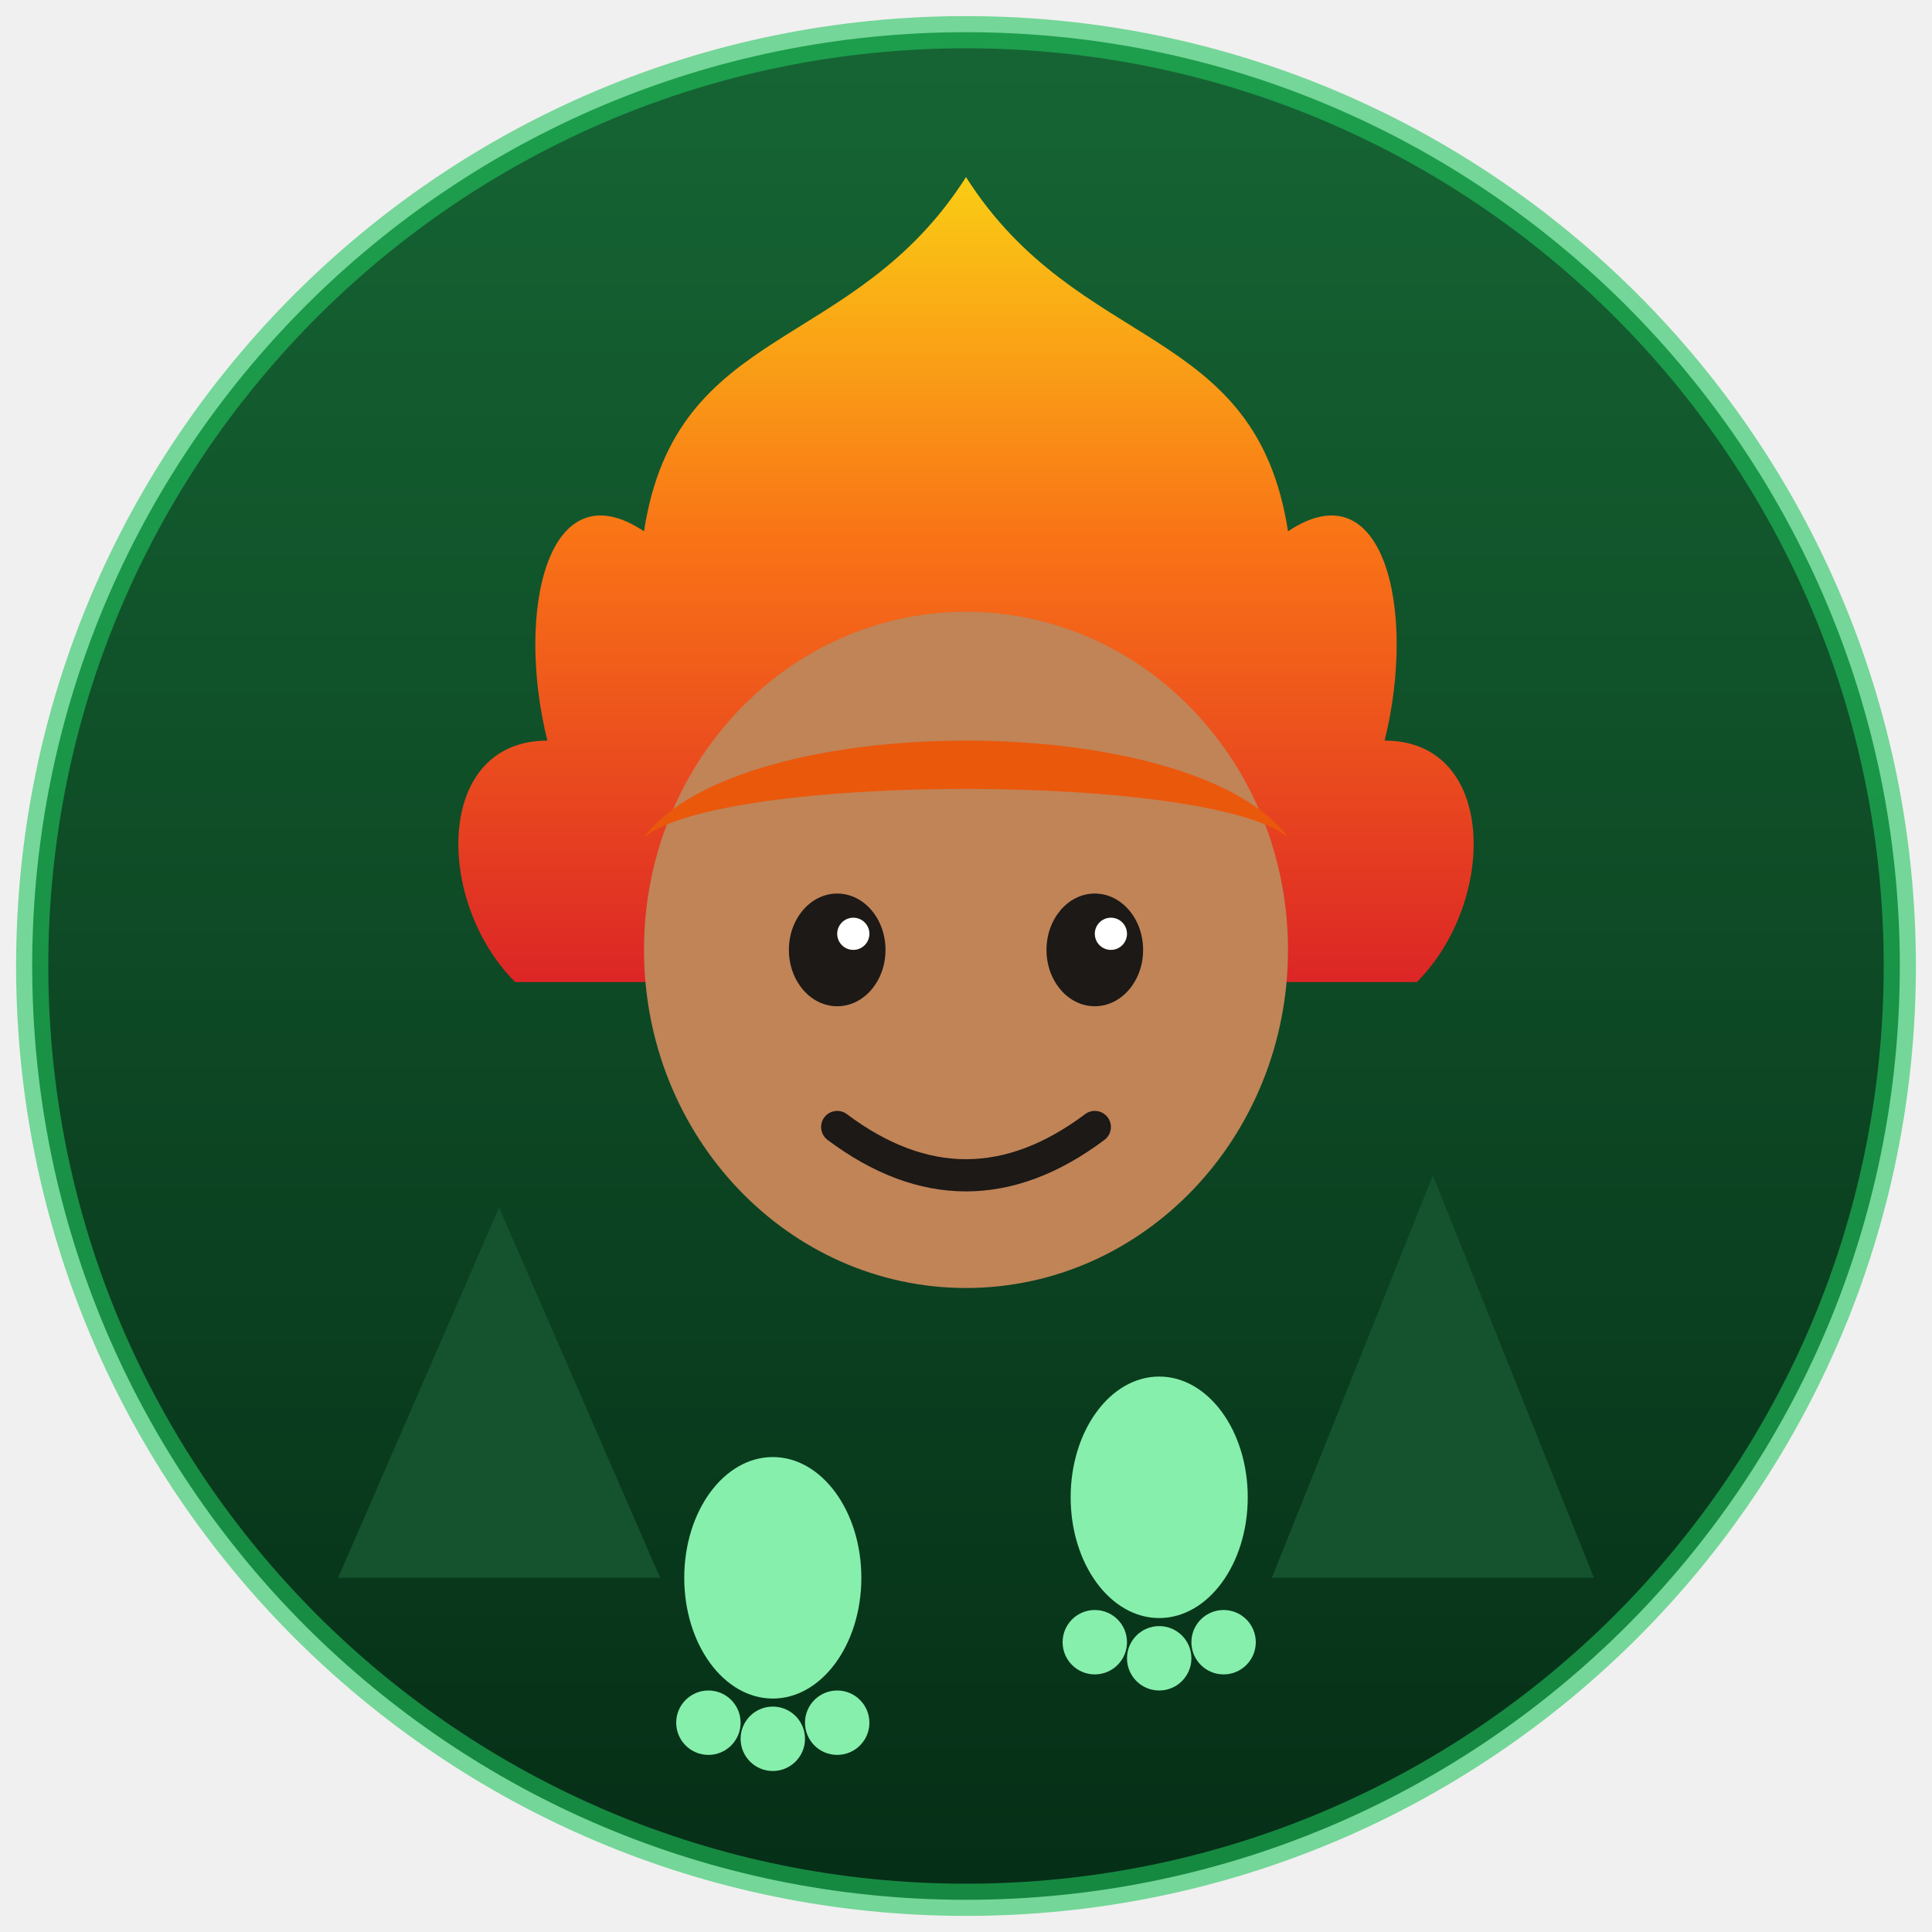
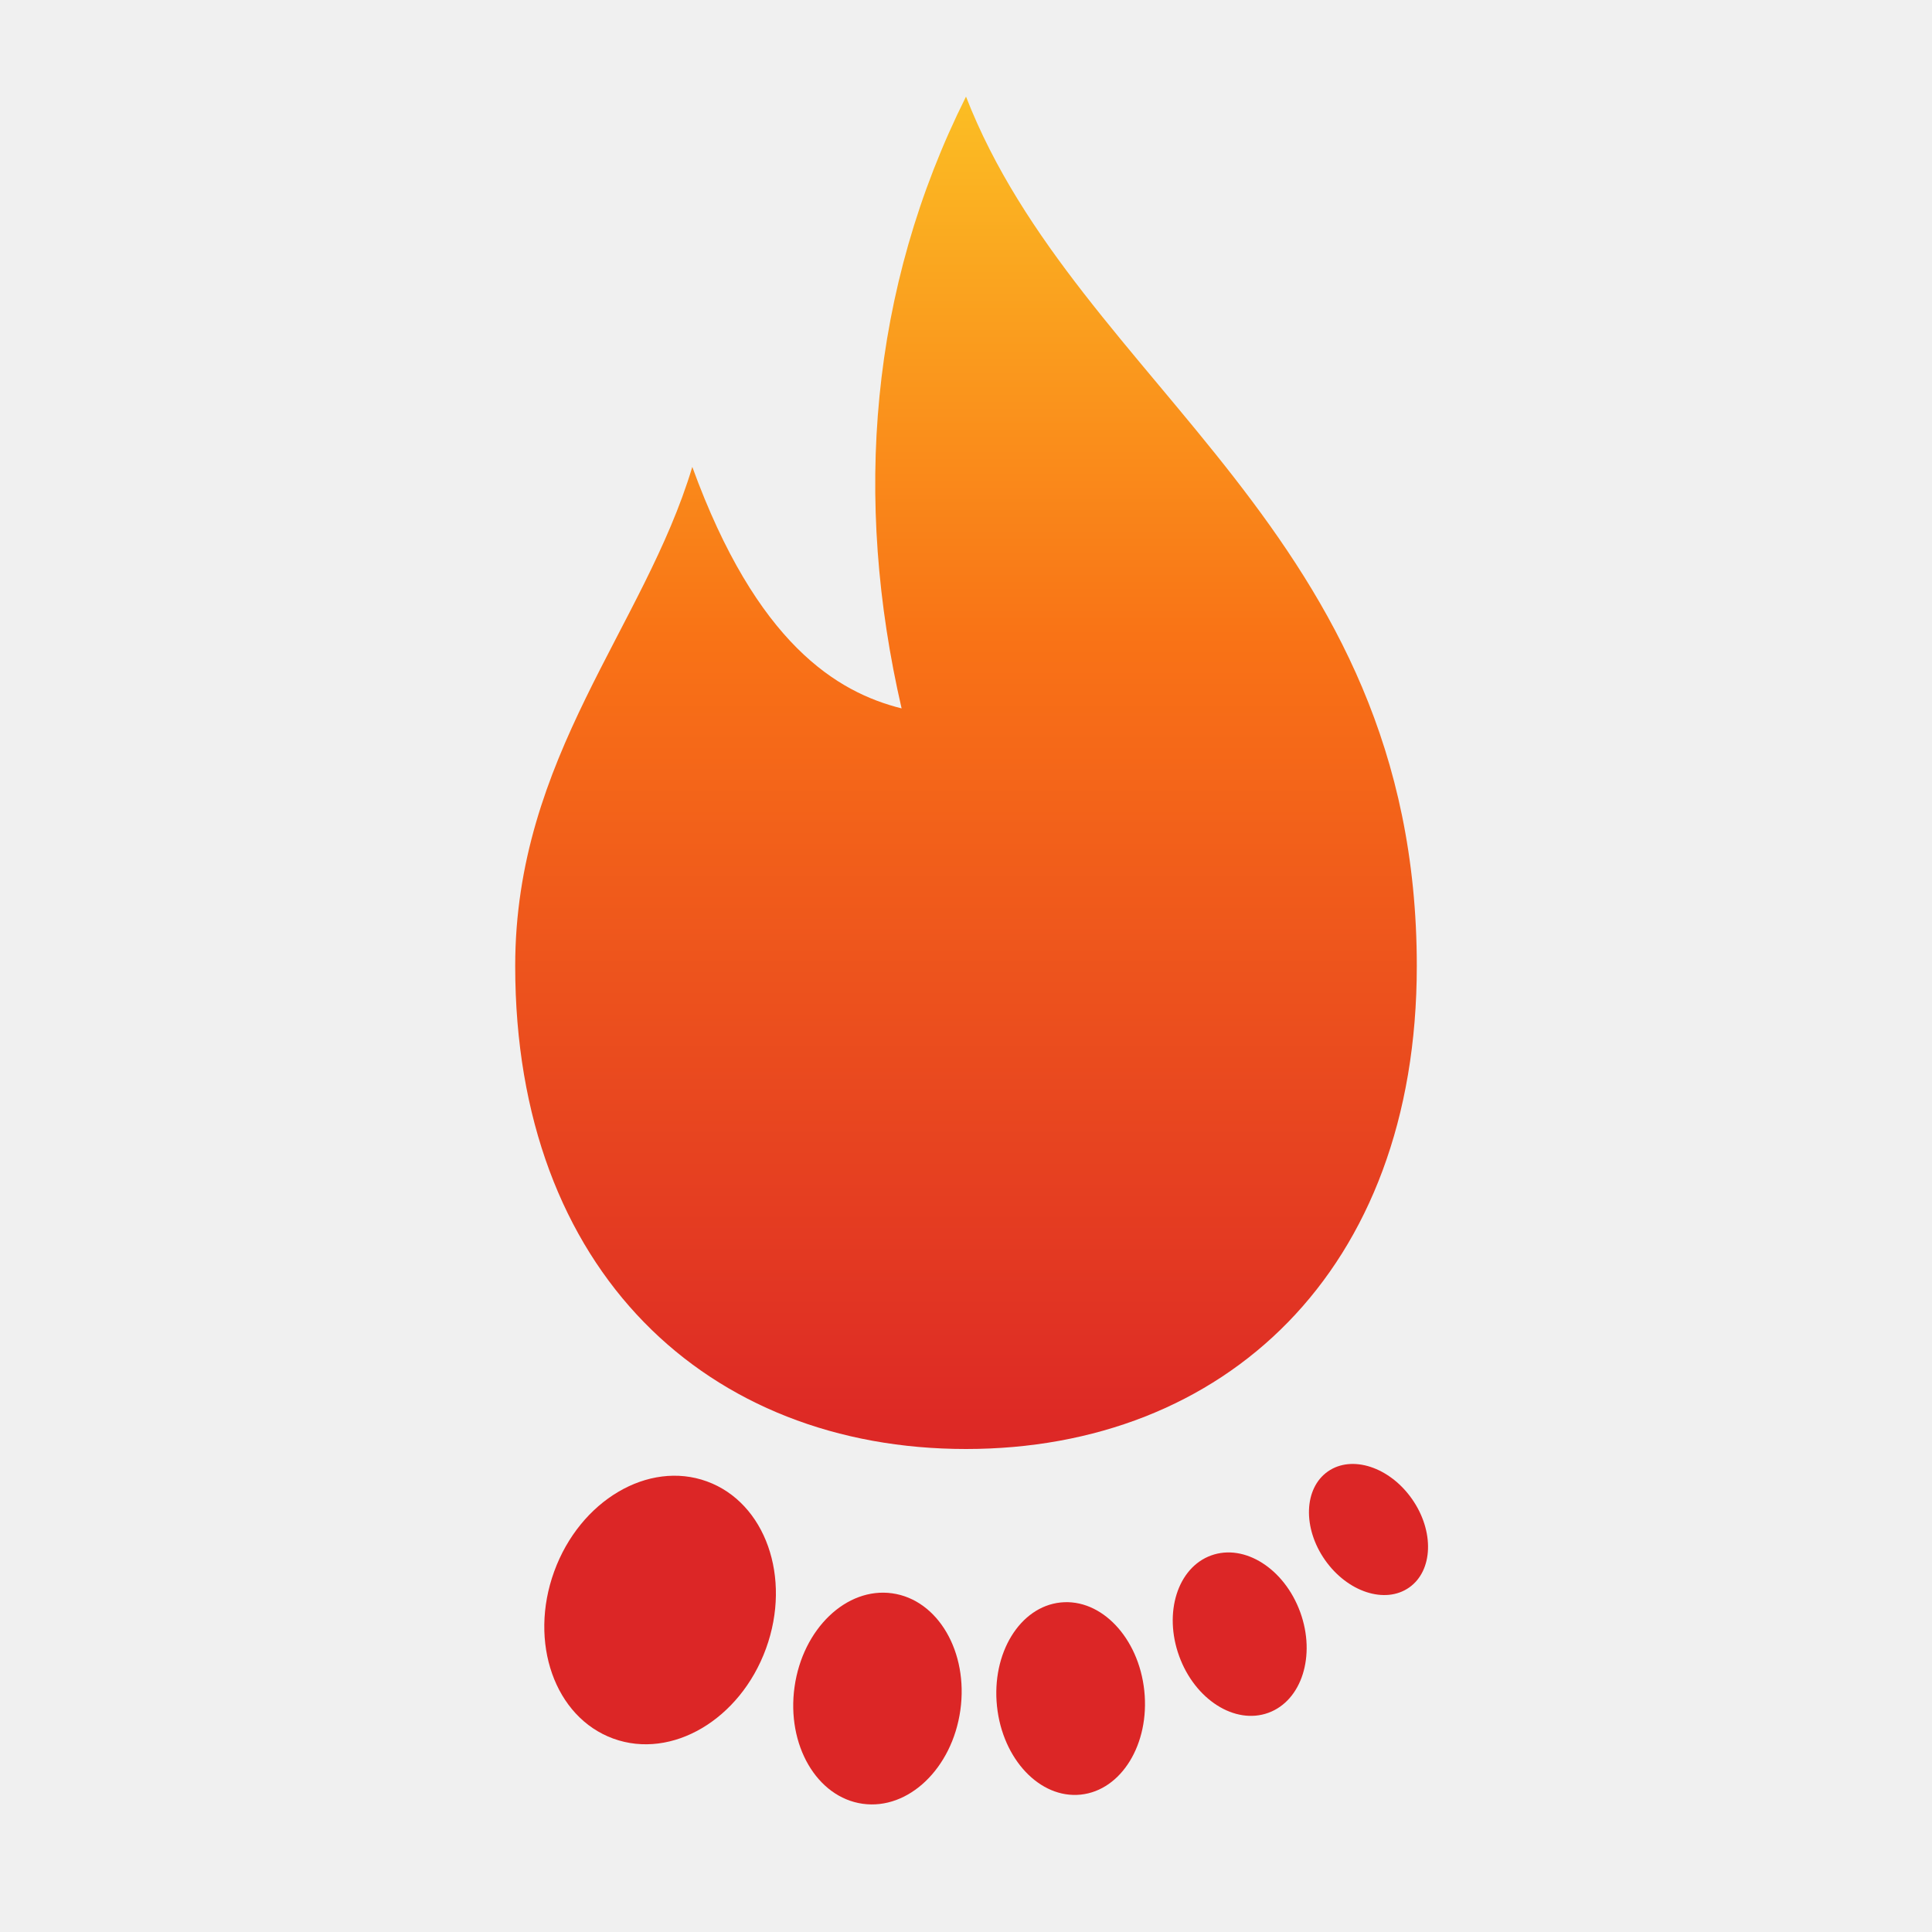
- <svg xmlns="http://www.w3.org/2000/svg" viewBox="0 0 240 240" width="240" height="240" role="img" aria-label="curupira">
+ <svg xmlns="http://www.w3.org/2000/svg" viewBox="0 0 120 120" width="120" height="120" role="img" aria-label="curupira">
  <defs>
-     <linearGradient id="bg" x1="0" y1="0" x2="0" y2="1">
-       <stop offset="0" stop-color="#166534" />
-       <stop offset="1" stop-color="#052e16" />
-     </linearGradient>
-     <linearGradient id="fire" x1="0" y1="1" x2="0" y2="0">
-       <stop offset="0" stop-color="#dc2626" />
-       <stop offset="0.55" stop-color="#f97316" />
-       <stop offset="1" stop-color="#facc15" />
+     <linearGradient id="g" x1="0" y1="1" x2="0" y2="0">
+       <stop offset="0" stop-color="#DC2626" />
+       <stop offset=".6" stop-color="#F97316" />
+       <stop offset="1" stop-color="#FBBF24" />
    </linearGradient>
  </defs>
-   <circle cx="120" cy="120" r="116" fill="url(#bg)" />
-   <circle cx="120" cy="120" r="116" fill="none" stroke="#22c55e" stroke-width="4" opacity="0.6" />
-   <path d="M42 196 L62 150 L82 196 Z M158 196 L178 146 L198 196 Z" fill="#14532d" />
-   <path d="M120 22 C134 44 156 40 160 66 C172 58 176 76 172 92 C186 92 186 112 176 122 L64 122 C54 112 54 92 68 92 C64 76 68 58 80 66 C84 40 106 44 120 22 Z" fill="url(#fire)" />
-   <ellipse cx="120" cy="118" rx="40" ry="42" fill="#c08457" />
-   <path d="M80 104 C92 88 148 88 160 104 C150 96 90 96 80 104 Z" fill="#ea580c" />
-   <ellipse cx="104" cy="118" rx="6" ry="7" fill="#1c1917" />
-   <ellipse cx="136" cy="118" rx="6" ry="7" fill="#1c1917" />
-   <circle cx="106" cy="116" r="2" fill="#fff" />
-   <circle cx="138" cy="116" r="2" fill="#fff" />
-   <path d="M104 140 Q120 152 136 140" fill="none" stroke="#1c1917" stroke-width="4" stroke-linecap="round" />
-   <g fill="#86efac">
-     <ellipse cx="96" cy="196" rx="11" ry="15" />
-     <circle cx="88" cy="214" r="4" />
-     <circle cx="96" cy="216" r="4" />
-     <circle cx="104" cy="214" r="4" />
-     <ellipse cx="144" cy="186" rx="11" ry="15" />
-     <circle cx="136" cy="204" r="4" />
-     <circle cx="144" cy="206" r="4" />
-     <circle cx="152" cy="204" r="4" />
+   <path d="M60 6 C67 24 88 33 88 60 C88 79 76 90 60 90 C44 90 32 79 32 60 C32 47 40 39 43 29 C47 40 52 43 56 44 C53 31 54 18 60 6 Z" fill="url(#g)" />
+   <g fill="#DC2626">
+     <ellipse cx="41" cy="100" rx="7" ry="8.5" transform="rotate(20 41 100)" />
+     <ellipse cx="54.5" cy="105.5" rx="5.2" ry="6.6" transform="rotate(8 54.5 105.5)" />
+     <ellipse cx="66.5" cy="105.5" rx="4.6" ry="6" transform="rotate(-6 66.5 105.5)" />
+     <ellipse cx="77" cy="101.5" rx="4" ry="5.2" transform="rotate(-20 77 101.5)" />
+     <ellipse cx="85" cy="95" rx="3.3" ry="4.4" transform="rotate(-35 85 95)" />
  </g>
</svg>
